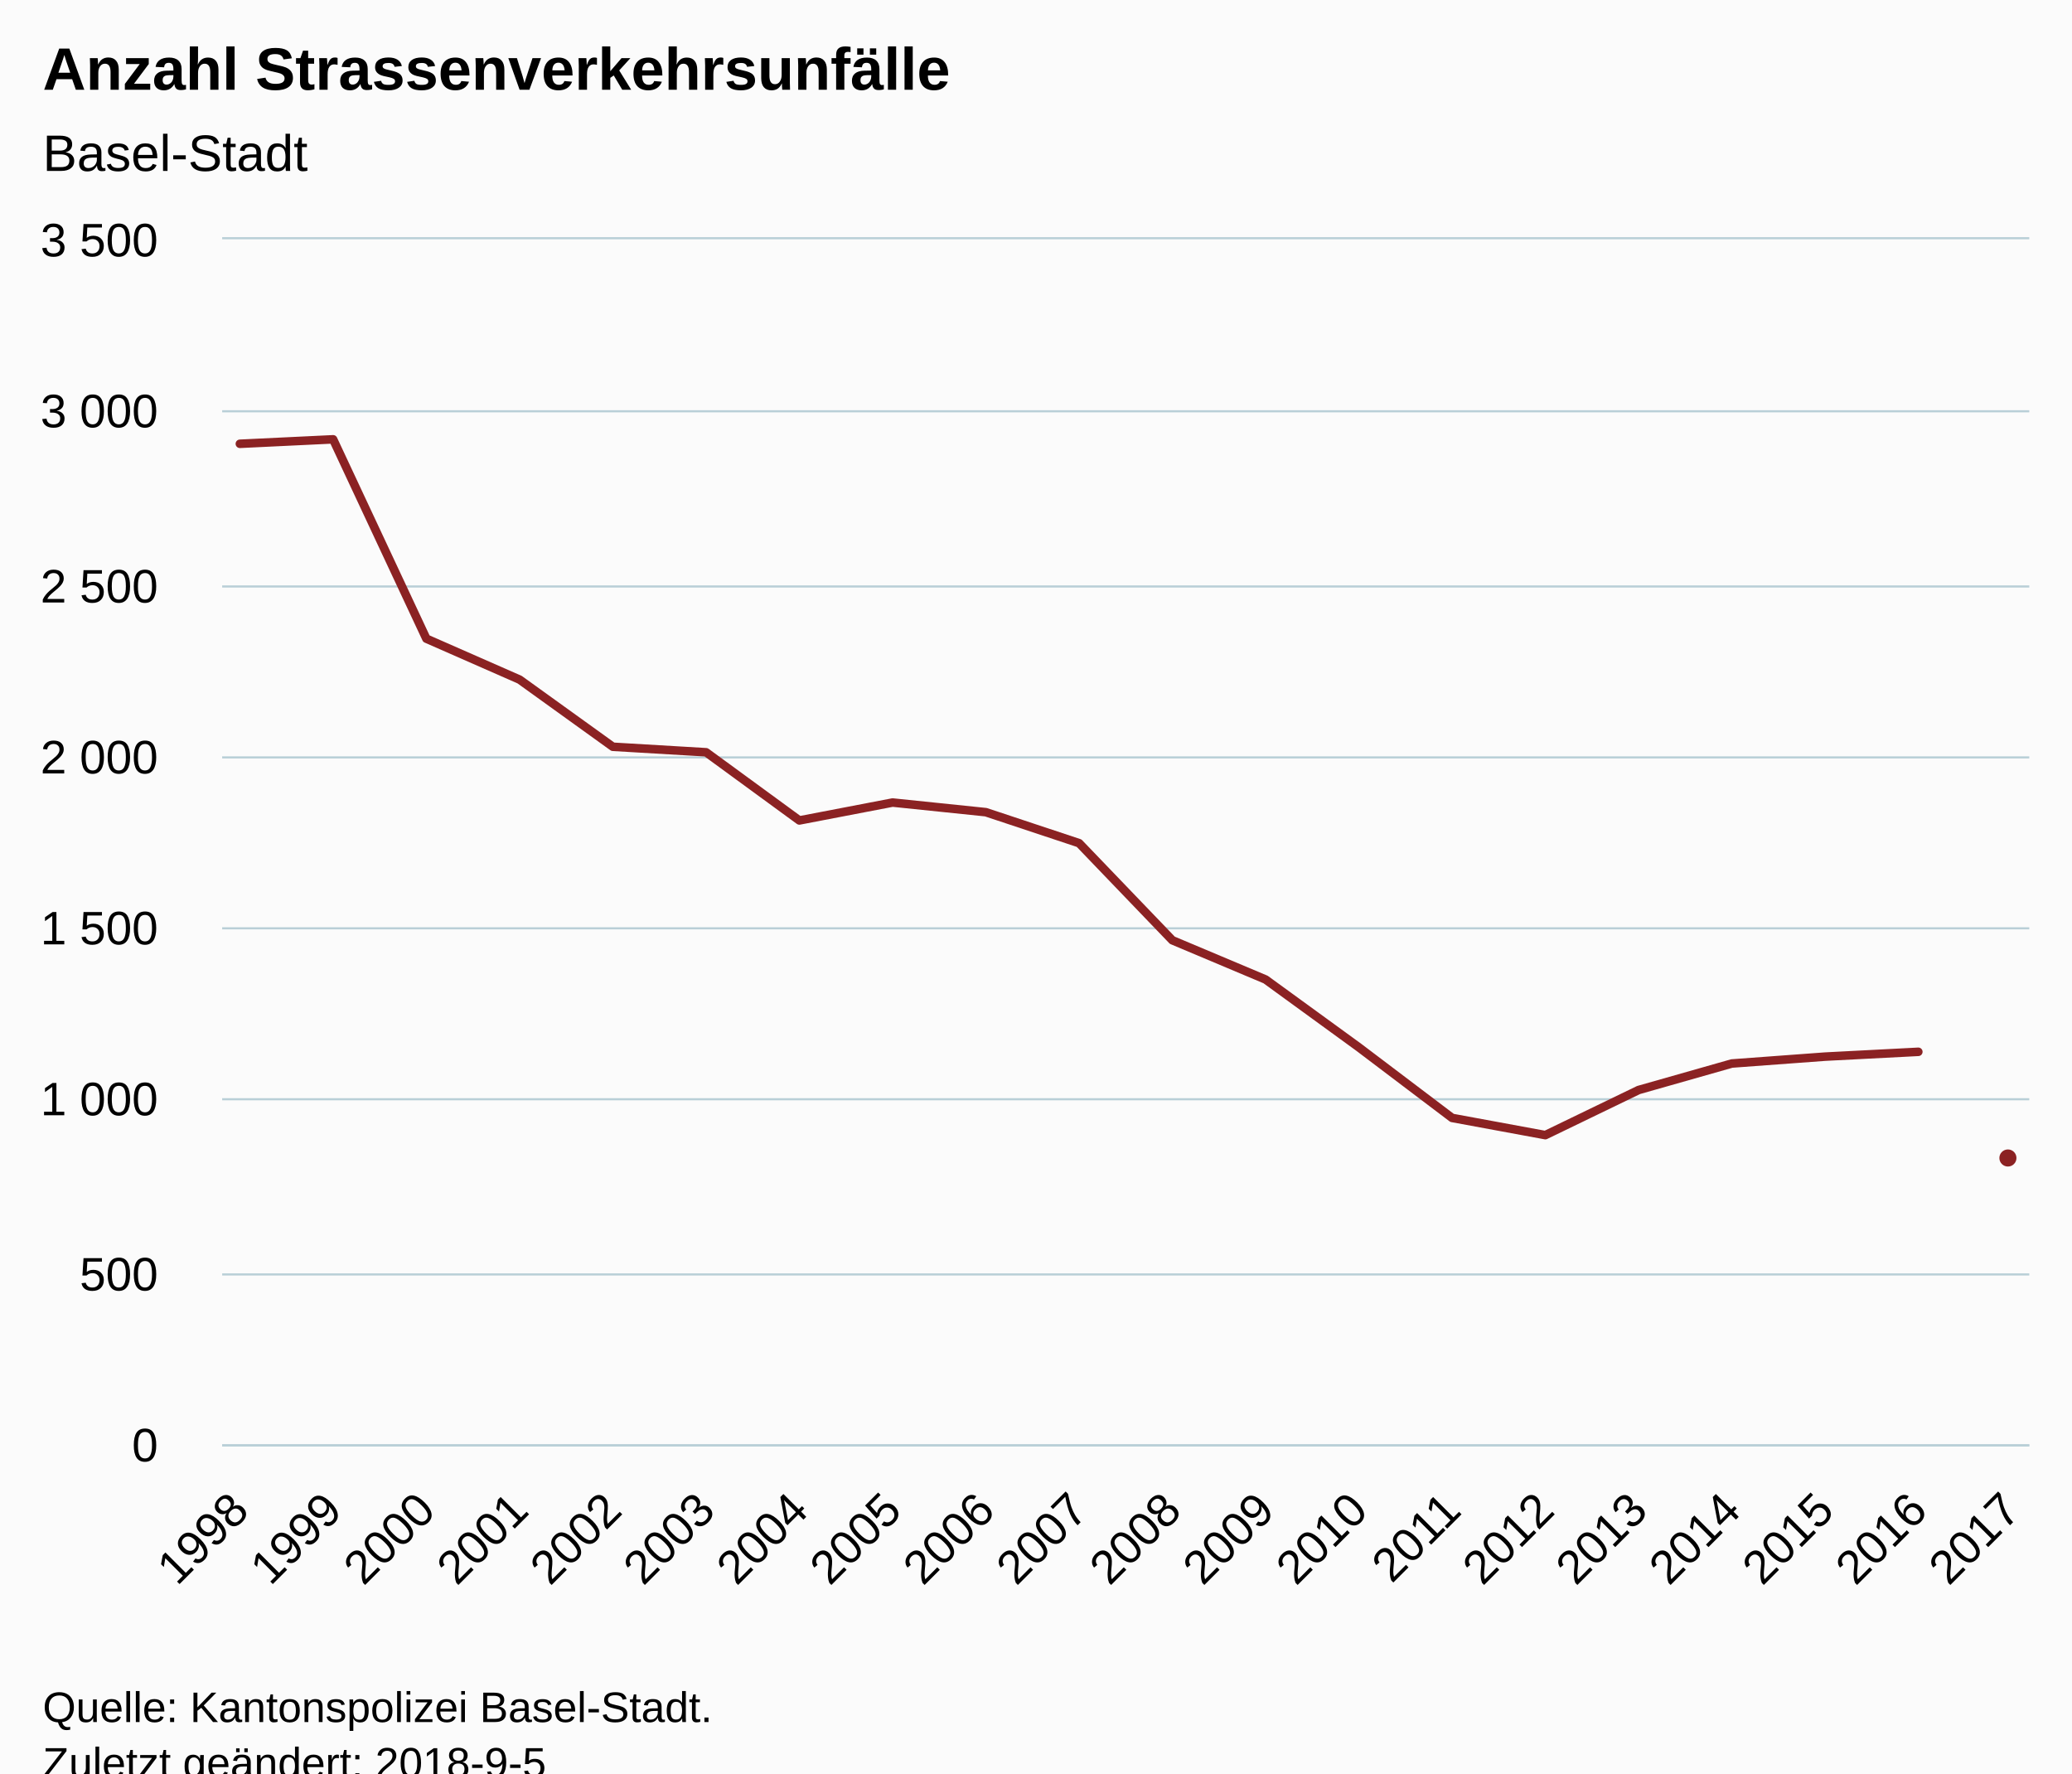
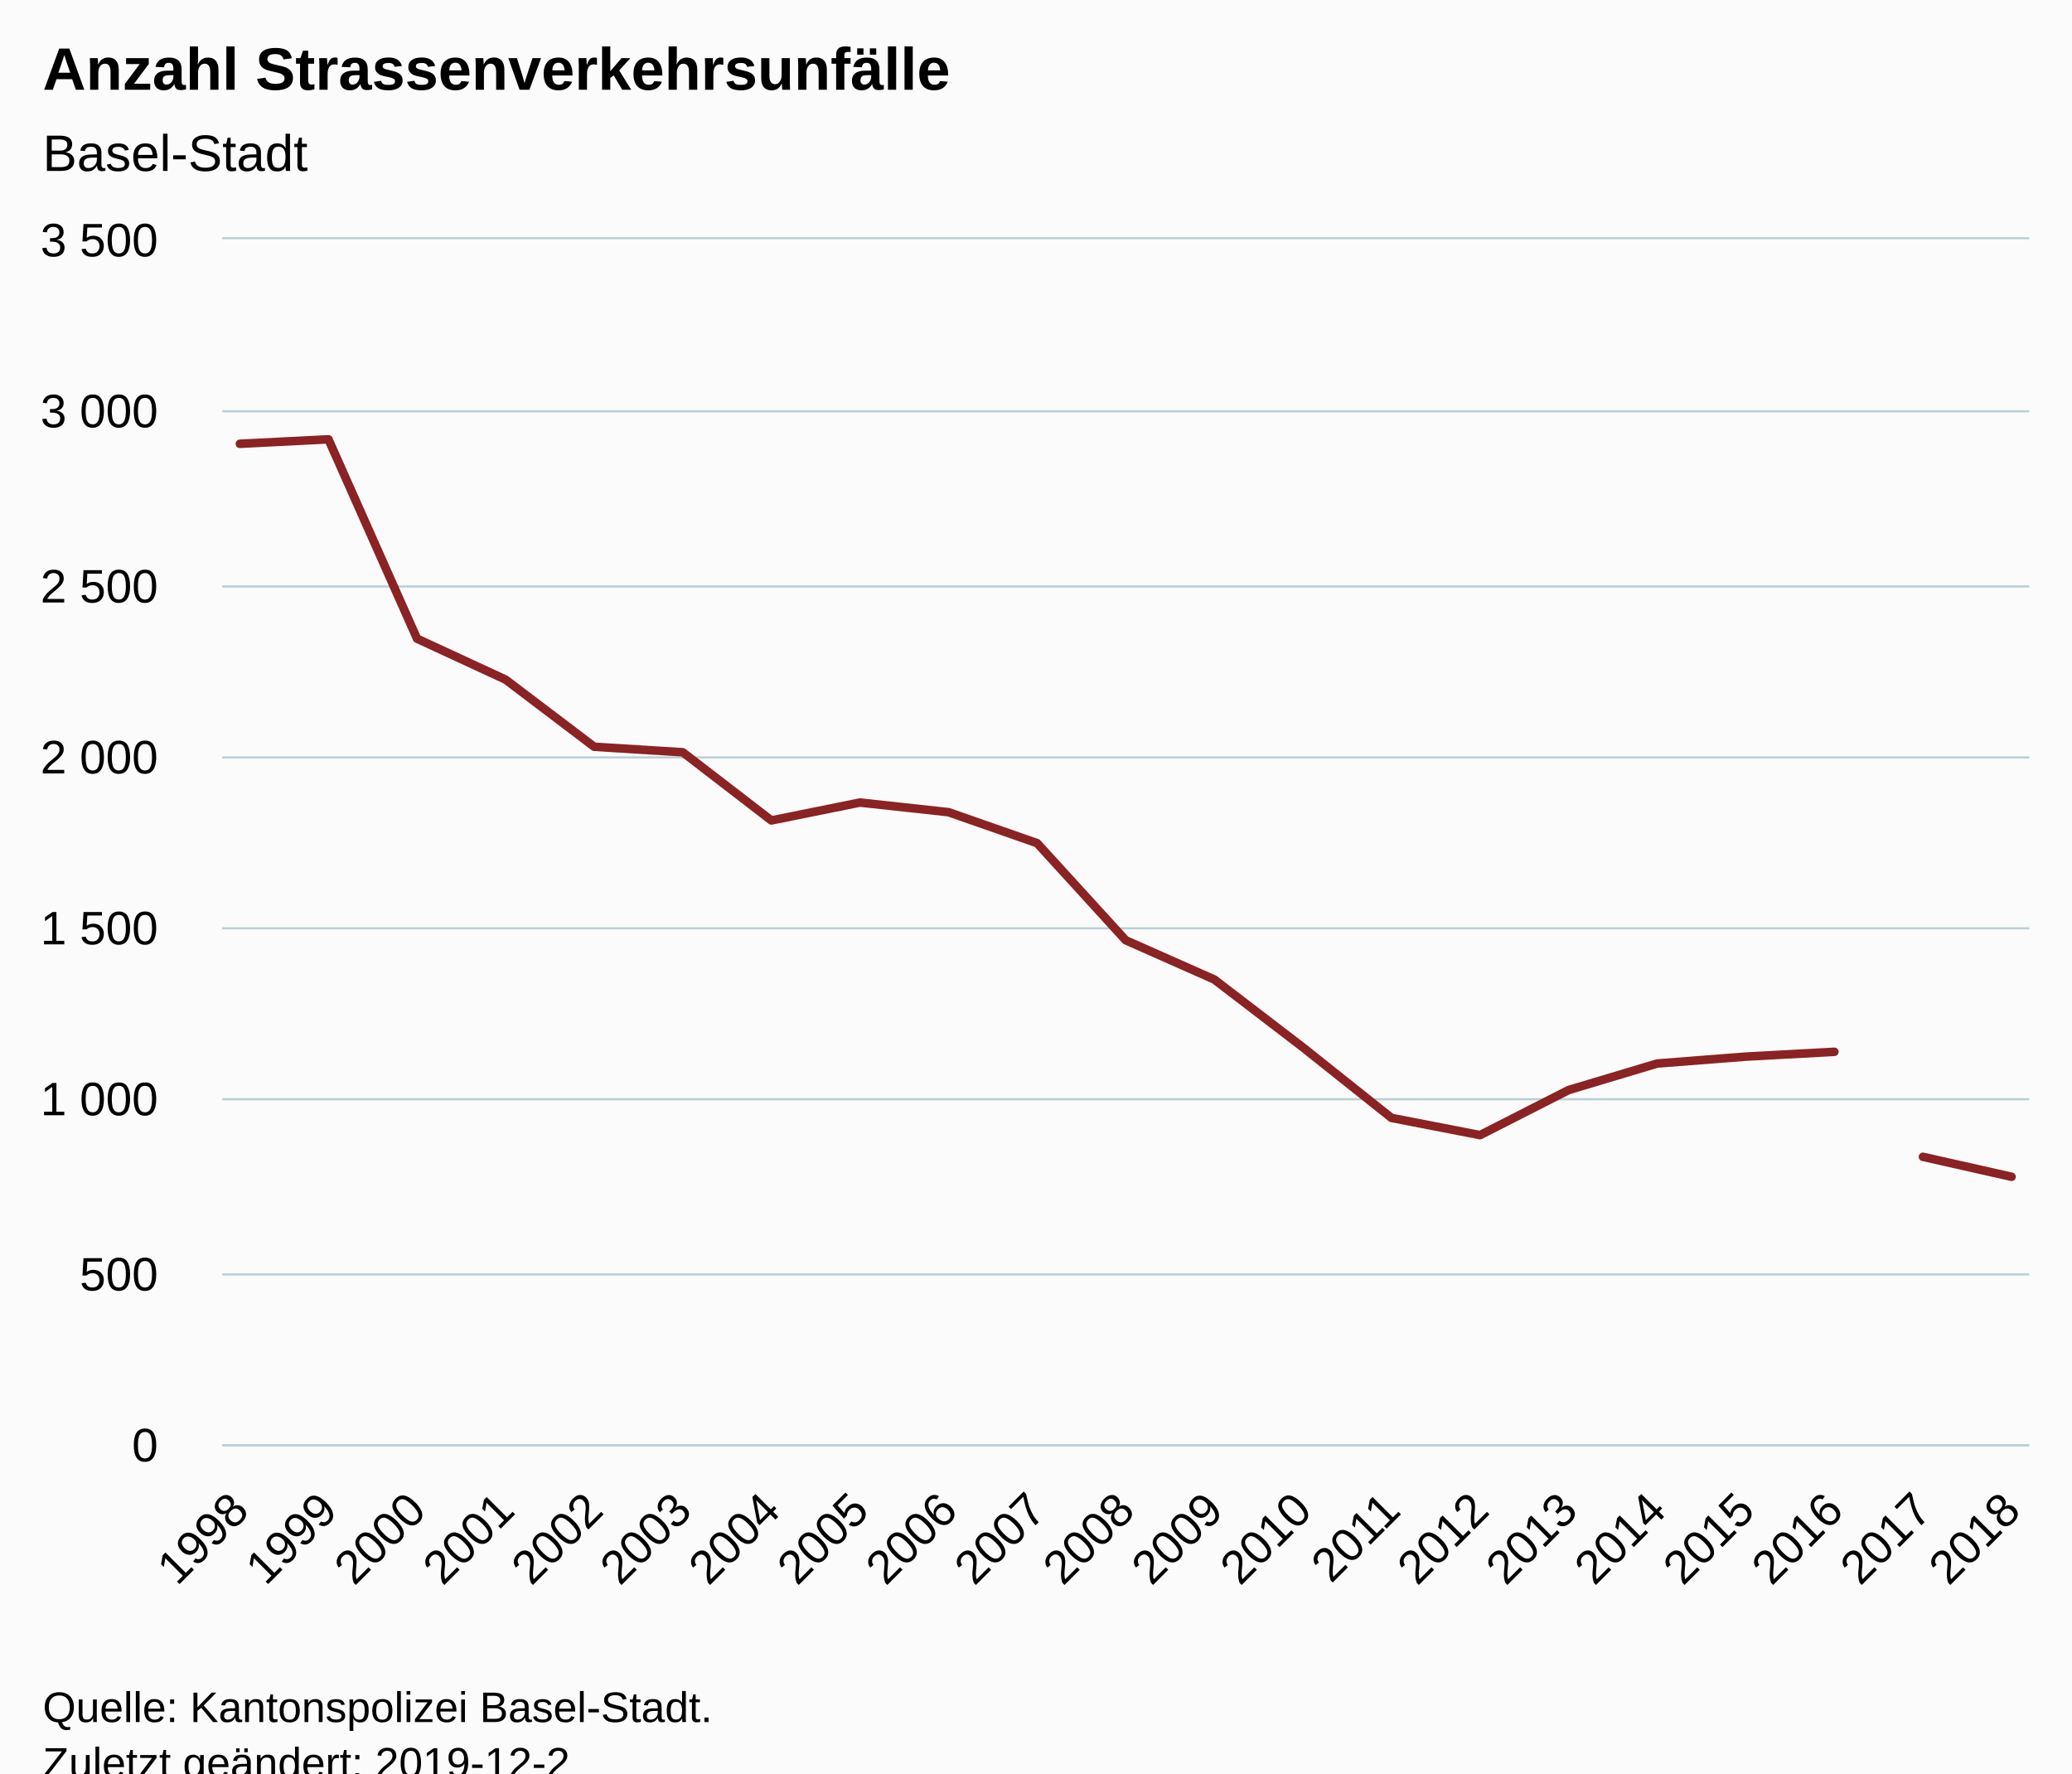
<svg xmlns="http://www.w3.org/2000/svg" version="1.1" class="highcharts-root" style="font-family:Arial;font-size:12px;" viewBox="0 0 485 415">
  <defs>
-     <clipPath id="highcharts-3apdjok-6">
+     <clipPath id="highcharts-p79aui6-6">
      <rect x="0" y="0" width="423" height="282" fill="none" />
    </clipPath>
-     <clipPath id="highcharts-3apdjok-7">
+     <clipPath id="highcharts-p79aui6-7">
      <rect x="0" y="0" width="423" height="282" fill="none" />
    </clipPath>
  </defs>
  <rect fill="#fbfbfb" class="highcharts-background" x="0" y="0" width="485" height="428" rx="0" ry="0" />
  <rect fill="none" class="highcharts-plot-background" x="52" y="56" width="423" height="282" />
  <g class="highcharts-pane-group" data-z-index="0" />
  <g class="highcharts-grid highcharts-xaxis-grid " data-z-index="1">
    <path fill="none" data-z-index="1" class="highcharts-grid-line" d="M 55.5 56 L 55.5 338" opacity="1" />
-     <path fill="none" data-z-index="1" class="highcharts-grid-line" d="M 77.5 56 L 77.5 338" opacity="1" />
-     <path fill="none" data-z-index="1" class="highcharts-grid-line" d="M 99.5 56 L 99.5 338" opacity="1" />
-     <path fill="none" data-z-index="1" class="highcharts-grid-line" d="M 121.5 56 L 121.5 338" opacity="1" />
-     <path fill="none" data-z-index="1" class="highcharts-grid-line" d="M 142.5 56 L 142.5 338" opacity="1" />
-     <path fill="none" data-z-index="1" class="highcharts-grid-line" d="M 164.5 56 L 164.5 338" opacity="1" />
-     <path fill="none" data-z-index="1" class="highcharts-grid-line" d="M 186.5 56 L 186.5 338" opacity="1" />
-     <path fill="none" data-z-index="1" class="highcharts-grid-line" d="M 208.5 56 L 208.5 338" opacity="1" />
-     <path fill="none" data-z-index="1" class="highcharts-grid-line" d="M 230.5 56 L 230.5 338" opacity="1" />
-     <path fill="none" data-z-index="1" class="highcharts-grid-line" d="M 252.5 56 L 252.5 338" opacity="1" />
-     <path fill="none" data-z-index="1" class="highcharts-grid-line" d="M 273.5 56 L 273.5 338" opacity="1" />
-     <path fill="none" data-z-index="1" class="highcharts-grid-line" d="M 295.5 56 L 295.5 338" opacity="1" />
-     <path fill="none" data-z-index="1" class="highcharts-grid-line" d="M 317.5 56 L 317.5 338" opacity="1" />
-     <path fill="none" data-z-index="1" class="highcharts-grid-line" d="M 339.5 56 L 339.5 338" opacity="1" />
-     <path fill="none" data-z-index="1" class="highcharts-grid-line" d="M 361.5 56 L 361.5 338" opacity="1" />
-     <path fill="none" data-z-index="1" class="highcharts-grid-line" d="M 383.5 56 L 383.5 338" opacity="1" />
-     <path fill="none" data-z-index="1" class="highcharts-grid-line" d="M 404.5 56 L 404.5 338" opacity="1" />
-     <path fill="none" data-z-index="1" class="highcharts-grid-line" d="M 426.5 56 L 426.5 338" opacity="1" />
-     <path fill="none" data-z-index="1" class="highcharts-grid-line" d="M 448.5 56 L 448.5 338" opacity="1" />
+     <path fill="none" data-z-index="1" class="highcharts-grid-line" d="M 76.5 56 L 76.5 338" opacity="1" />
+     <path fill="none" data-z-index="1" class="highcharts-grid-line" d="M 97.5 56 L 97.5 338" opacity="1" />
+     <path fill="none" data-z-index="1" class="highcharts-grid-line" d="M 117.5 56 L 117.5 338" opacity="1" />
+     <path fill="none" data-z-index="1" class="highcharts-grid-line" d="M 138.5 56 L 138.5 338" opacity="1" />
+     <path fill="none" data-z-index="1" class="highcharts-grid-line" d="M 159.5 56 L 159.5 338" opacity="1" />
+     <path fill="none" data-z-index="1" class="highcharts-grid-line" d="M 180.5 56 L 180.5 338" opacity="1" />
+     <path fill="none" data-z-index="1" class="highcharts-grid-line" d="M 200.5 56 L 200.5 338" opacity="1" />
+     <path fill="none" data-z-index="1" class="highcharts-grid-line" d="M 221.5 56 L 221.5 338" opacity="1" />
+     <path fill="none" data-z-index="1" class="highcharts-grid-line" d="M 242.5 56 L 242.5 338" opacity="1" />
+     <path fill="none" data-z-index="1" class="highcharts-grid-line" d="M 263.5 56 L 263.5 338" opacity="1" />
+     <path fill="none" data-z-index="1" class="highcharts-grid-line" d="M 283.5 56 L 283.5 338" opacity="1" />
+     <path fill="none" data-z-index="1" class="highcharts-grid-line" d="M 304.5 56 L 304.5 338" opacity="1" />
+     <path fill="none" data-z-index="1" class="highcharts-grid-line" d="M 325.5 56 L 325.5 338" opacity="1" />
+     <path fill="none" data-z-index="1" class="highcharts-grid-line" d="M 345.5 56 L 345.5 338" opacity="1" />
+     <path fill="none" data-z-index="1" class="highcharts-grid-line" d="M 366.5 56 L 366.5 338" opacity="1" />
+     <path fill="none" data-z-index="1" class="highcharts-grid-line" d="M 387.5 56 L 387.5 338" opacity="1" />
+     <path fill="none" data-z-index="1" class="highcharts-grid-line" d="M 408.5 56 L 408.5 338" opacity="1" />
+     <path fill="none" data-z-index="1" class="highcharts-grid-line" d="M 428.5 56 L 428.5 338" opacity="1" />
+     <path fill="none" data-z-index="1" class="highcharts-grid-line" d="M 449.5 56 L 449.5 338" opacity="1" />
    <path fill="none" data-z-index="1" class="highcharts-grid-line" d="M 470.5 56 L 470.5 338" opacity="1" />
  </g>
  <g class="highcharts-grid highcharts-yaxis-grid " data-z-index="1">
    <path fill="none" stroke="#B9CFD7" stroke-width="0.5" data-z-index="1" class="highcharts-grid-line" d="M 52 338.25 L 475 338.25" opacity="1" />
    <path fill="none" stroke="#B9CFD7" stroke-width="0.5" data-z-index="1" class="highcharts-grid-line" d="M 52 298.25 L 475 298.25" opacity="1" />
    <path fill="none" stroke="#B9CFD7" stroke-width="0.5" data-z-index="1" class="highcharts-grid-line" d="M 52 257.25 L 475 257.25" opacity="1" />
    <path fill="none" stroke="#B9CFD7" stroke-width="0.5" data-z-index="1" class="highcharts-grid-line" d="M 52 217.25 L 475 217.25" opacity="1" />
    <path fill="none" stroke="#B9CFD7" stroke-width="0.5" data-z-index="1" class="highcharts-grid-line" d="M 52 177.25 L 475 177.25" opacity="1" />
    <path fill="none" stroke="#B9CFD7" stroke-width="0.5" data-z-index="1" class="highcharts-grid-line" d="M 52 137.25 L 475 137.25" opacity="1" />
    <path fill="none" stroke="#B9CFD7" stroke-width="0.5" data-z-index="1" class="highcharts-grid-line" d="M 52 96.25 L 475 96.25" opacity="1" />
    <path fill="none" stroke="#B9CFD7" stroke-width="0.5" data-z-index="1" class="highcharts-grid-line" d="M 52 55.75 L 475 55.75" opacity="1" />
  </g>
  <rect fill="none" class="highcharts-plot-border" data-z-index="1" x="52" y="56" width="423" height="282" />
  <g class="highcharts-axis highcharts-xaxis " data-z-index="2">
    <path fill="none" class="highcharts-axis-line" stroke="#B9CFD7" stroke-width="0.5" data-z-index="7" d="M 52 338.25 L 475 338.25" />
  </g>
  <g class="highcharts-axis highcharts-yaxis " data-z-index="2">
    <path fill="none" class="highcharts-axis-line" data-z-index="7" d="M 52 56 L 52 338" />
  </g>
  <g class="highcharts-series-group" data-z-index="3">
-     <g data-z-index="0.1" class="highcharts-series highcharts-series-0 highcharts-line-series " transform="translate(52,56) scale(1 1)" clip-path="url(#highcharts-3apdjok-7)">
-       <path fill="none" d="M 4.147 47.859 L 25.974 46.812 L 47.8 93.463 L 69.627 103.051 L 91.454 118.762 L 113.28 120.051 L 135.107 136.005 L 156.933 131.815 L 178.76 134.071 L 200.587 141.322 L 222.413 164.043 L 244.24 173.229 L 266.067 189.101 L 287.893 205.618 L 309.72 209.647 L 331.546 199.092 L 353.373 192.888 L 375.2 191.277 L 397.026 190.149" class="highcharts-graph" data-z-index="1" stroke="#8b2223" stroke-width="2" stroke-linejoin="round" stroke-linecap="round" />
+     <g data-z-index="0.1" class="highcharts-series highcharts-series-0 highcharts-line-series " transform="translate(52,56) scale(1 1)" clip-path="url(#highcharts-p79aui6-7)">
+       <path fill="none" d="M 4.147 47.859 L 24.882 46.812 L 45.618 93.463 L 66.353 103.051 L 87.088 118.762 L 107.824 120.051 L 128.559 136.005 L 149.294 131.815 L 170.029 134.071 L 190.765 141.322 L 211.5 164.043 L 232.235 173.229 L 252.971 189.101 L 273.706 205.618 L 294.441 209.647 L 315.176 199.092 L 335.912 192.888 L 356.647 191.277 L 377.382 190.149" class="highcharts-graph" data-z-index="1" stroke="#8b2223" stroke-width="2" stroke-linejoin="round" stroke-linecap="round" />
    </g>
    <g data-z-index="0.1" class="highcharts-markers highcharts-series-0 highcharts-line-series " transform="translate(52,56) scale(1 1)" clip-path="none" />
-     <g data-z-index="0.1" class="highcharts-series highcharts-series-1 highcharts-line-series " transform="translate(52,56) scale(1 1)" clip-path="url(#highcharts-3apdjok-7)">
-       <path fill="none" d="M 418.853 214.723" class="highcharts-graph" data-z-index="1" stroke="#8b2223" stroke-width="2" stroke-linejoin="round" stroke-linecap="round" />
+     <g data-z-index="0.1" class="highcharts-series highcharts-series-1 highcharts-line-series " transform="translate(52,56) scale(1 1)" clip-path="url(#highcharts-p79aui6-7)">
+       <path fill="none" d="M 398.118 214.723 L 418.853 219.396" class="highcharts-graph" data-z-index="1" stroke="#8b2223" stroke-width="2" stroke-linejoin="round" stroke-linecap="round" />
    </g>
-     <g data-z-index="0.1" class="highcharts-markers highcharts-series-1 highcharts-line-series " transform="translate(52,56) scale(1 1)" clip-path="none">
-       <path fill="#8b2223" d="M 420 215 A 2 2 0 1 1 420 214.998 Z" class="highcharts-point" />
-     </g>
+     <g data-z-index="0.1" class="highcharts-markers highcharts-series-1 highcharts-line-series " transform="translate(52,56) scale(1 1)" clip-path="none" />
  </g>
  <text x="10" text-anchor="start" class="highcharts-title" data-z-index="4" style="color:#000000;font-size:14px;font-weight:bold;fill:#000000;" y="21">
    <tspan>Anzahl Strassenverkehrsunfälle</tspan>
  </text>
  <text x="10" text-anchor="start" class="highcharts-subtitle" data-z-index="4" style="color:#000000;font-size:12px;font-weight:normal;font-family:Arial;fill:#000000;" y="40">
    <tspan>Basel-Stadt</tspan>
  </text>
  <g class="highcharts-axis-labels highcharts-xaxis-labels " data-z-index="7">
    <text x="58.74" style="color:#000000;cursor:default;font-size:11px;fill:#000000;" text-anchor="end" transform="translate(0,0) rotate(-45 58.73978 354)" y="354" opacity="1">1998</text>
-     <text x="80.566" style="color:#000000;cursor:default;font-size:11px;fill:#000000;" text-anchor="end" transform="translate(0,0) rotate(-45 80.56641 354)" y="354" opacity="1">1999</text>
-     <text x="102.393" style="color:#000000;cursor:default;font-size:11px;fill:#000000;" text-anchor="end" transform="translate(0,0) rotate(-45 102.393 354)" y="354" opacity="1">2000</text>
-     <text x="124.22" style="color:#000000;cursor:default;font-size:11px;fill:#000000;" text-anchor="end" transform="translate(0,0) rotate(-45 124.2197 354)" y="354" opacity="1">2001</text>
-     <text x="146.046" style="color:#000000;cursor:default;font-size:11px;fill:#000000;" text-anchor="end" transform="translate(0,0) rotate(-45 146.0463 354)" y="354" opacity="1">2002</text>
-     <text x="167.873" style="color:#000000;cursor:default;font-size:11px;fill:#000000;" text-anchor="end" transform="translate(0,0) rotate(-45 167.8729 354)" y="354" opacity="1">2003</text>
-     <text x="189.7" style="color:#000000;cursor:default;font-size:11px;fill:#000000;" text-anchor="end" transform="translate(0,0) rotate(-45 189.6995 354)" y="354" opacity="1">2004</text>
-     <text x="211.526" style="color:#000000;cursor:default;font-size:11px;fill:#000000;" text-anchor="end" transform="translate(0,0) rotate(-45 211.5262 354)" y="354" opacity="1">2005</text>
-     <text x="233.353" style="color:#000000;cursor:default;font-size:11px;fill:#000000;" text-anchor="end" transform="translate(0,0) rotate(-45 233.3528 354)" y="354" opacity="1">2006</text>
-     <text x="255.179" style="color:#000000;cursor:default;font-size:11px;fill:#000000;" text-anchor="end" transform="translate(0,0) rotate(-45 255.1794 354)" y="354" opacity="1">2007</text>
-     <text x="277.006" style="color:#000000;cursor:default;font-size:11px;fill:#000000;" text-anchor="end" transform="translate(0,0) rotate(-45 277.006 354)" y="354" opacity="1">2008</text>
-     <text x="298.833" style="color:#000000;cursor:default;font-size:11px;fill:#000000;" text-anchor="end" transform="translate(0,0) rotate(-45 298.8327 354)" y="354" opacity="1">2009</text>
-     <text x="320.659" style="color:#000000;cursor:default;font-size:11px;fill:#000000;" text-anchor="end" transform="translate(0,0) rotate(-45 320.6593 354)" y="354" opacity="1">2010</text>
-     <text x="342.486" style="color:#000000;cursor:default;font-size:11px;fill:#000000;" text-anchor="end" transform="translate(0,0) rotate(-45 342.4859 354)" y="354" opacity="1">2011</text>
-     <text x="364.313" style="color:#000000;cursor:default;font-size:11px;fill:#000000;" text-anchor="end" transform="translate(0,0) rotate(-45 364.3125 354)" y="354" opacity="1">2012</text>
-     <text x="386.139" style="color:#000000;cursor:default;font-size:11px;fill:#000000;" text-anchor="end" transform="translate(0,0) rotate(-45 386.1392 354)" y="354" opacity="1">2013</text>
-     <text x="407.966" style="color:#000000;cursor:default;font-size:11px;fill:#000000;" text-anchor="end" transform="translate(0,0) rotate(-45 407.9658 354)" y="354" opacity="1">2014</text>
-     <text x="429.792" style="color:#000000;cursor:default;font-size:11px;fill:#000000;" text-anchor="end" transform="translate(0,0) rotate(-45 429.7924 354)" y="354" opacity="1">2015</text>
-     <text x="451.619" style="color:#000000;cursor:default;font-size:11px;fill:#000000;" text-anchor="end" transform="translate(0,0) rotate(-45 451.619 354)" y="354" opacity="1">2016</text>
-     <text x="473.446" style="color:#000000;cursor:default;font-size:11px;fill:#000000;" text-anchor="end" transform="translate(0,0) rotate(-45 473.4457 354)" y="354" opacity="1">2017</text>
+     <text x="79.475" style="color:#000000;cursor:default;font-size:11px;fill:#000000;" text-anchor="end" transform="translate(0,0) rotate(-45 79.47508 354)" y="354" opacity="1">1999</text>
+     <text x="100.21" style="color:#000000;cursor:default;font-size:11px;fill:#000000;" text-anchor="end" transform="translate(0,0) rotate(-45 100.2104 354)" y="354" opacity="1">2000</text>
+     <text x="120.946" style="color:#000000;cursor:default;font-size:11px;fill:#000000;" text-anchor="end" transform="translate(0,0) rotate(-45 120.9457 354)" y="354" opacity="1">2001</text>
+     <text x="141.681" style="color:#000000;cursor:default;font-size:11px;fill:#000000;" text-anchor="end" transform="translate(0,0) rotate(-45 141.681 354)" y="354" opacity="1">2002</text>
+     <text x="162.416" style="color:#000000;cursor:default;font-size:11px;fill:#000000;" text-anchor="end" transform="translate(0,0) rotate(-45 162.4163 354)" y="354" opacity="1">2003</text>
+     <text x="183.152" style="color:#000000;cursor:default;font-size:11px;fill:#000000;" text-anchor="end" transform="translate(0,0) rotate(-45 183.1515 354)" y="354" opacity="1">2004</text>
+     <text x="203.887" style="color:#000000;cursor:default;font-size:11px;fill:#000000;" text-anchor="end" transform="translate(0,0) rotate(-45 203.8868 354)" y="354" opacity="1">2005</text>
+     <text x="224.622" style="color:#000000;cursor:default;font-size:11px;fill:#000000;" text-anchor="end" transform="translate(0,0) rotate(-45 224.6221 354)" y="354" opacity="1">2006</text>
+     <text x="245.357" style="color:#000000;cursor:default;font-size:11px;fill:#000000;" text-anchor="end" transform="translate(0,0) rotate(-45 245.3574 354)" y="354" opacity="1">2007</text>
+     <text x="266.093" style="color:#000000;cursor:default;font-size:11px;fill:#000000;" text-anchor="end" transform="translate(0,0) rotate(-45 266.0927 354)" y="354" opacity="1">2008</text>
+     <text x="286.828" style="color:#000000;cursor:default;font-size:11px;fill:#000000;" text-anchor="end" transform="translate(0,0) rotate(-45 286.828 354)" y="354" opacity="1">2009</text>
+     <text x="307.563" style="color:#000000;cursor:default;font-size:11px;fill:#000000;" text-anchor="end" transform="translate(0,0) rotate(-45 307.5633 354)" y="354" opacity="1">2010</text>
+     <text x="328.299" style="color:#000000;cursor:default;font-size:11px;fill:#000000;" text-anchor="end" transform="translate(0,0) rotate(-45 328.2986 354)" y="354" opacity="1">2011</text>
+     <text x="349.034" style="color:#000000;cursor:default;font-size:11px;fill:#000000;" text-anchor="end" transform="translate(0,0) rotate(-45 349.0339 354)" y="354" opacity="1">2012</text>
+     <text x="369.769" style="color:#000000;cursor:default;font-size:11px;fill:#000000;" text-anchor="end" transform="translate(0,0) rotate(-45 369.7692 354)" y="354" opacity="1">2013</text>
+     <text x="390.504" style="color:#000000;cursor:default;font-size:11px;fill:#000000;" text-anchor="end" transform="translate(0,0) rotate(-45 390.5045 354)" y="354" opacity="1">2014</text>
+     <text x="411.24" style="color:#000000;cursor:default;font-size:11px;fill:#000000;" text-anchor="end" transform="translate(0,0) rotate(-45 411.2398 354)" y="354" opacity="1">2015</text>
+     <text x="431.975" style="color:#000000;cursor:default;font-size:11px;fill:#000000;" text-anchor="end" transform="translate(0,0) rotate(-45 431.9751 354)" y="354" opacity="1">2016</text>
+     <text x="452.71" style="color:#000000;cursor:default;font-size:11px;fill:#000000;" text-anchor="end" transform="translate(0,0) rotate(-45 452.7104 354)" y="354" opacity="1">2017</text>
+     <text x="473.446" style="color:#000000;cursor:default;font-size:11px;fill:#000000;" text-anchor="end" transform="translate(0,0) rotate(-45 473.4457 354)" y="354" opacity="1">2018</text>
  </g>
  <g class="highcharts-axis-labels highcharts-yaxis-labels " data-z-index="7">
    <text x="37" style="color:#000000;cursor:default;font-size:11px;fill:#000000;" text-anchor="end" transform="translate(0,0)" y="342" opacity="1">0</text>
    <text x="37" style="color:#000000;cursor:default;font-size:11px;fill:#000000;" text-anchor="end" transform="translate(0,0)" y="302" opacity="1">500</text>
    <text x="37" style="color:#000000;cursor:default;font-size:11px;fill:#000000;" text-anchor="end" transform="translate(0,0)" y="261" opacity="1">
      <tspan>1 000</tspan>
    </text>
    <text x="37" style="color:#000000;cursor:default;font-size:11px;fill:#000000;" text-anchor="end" transform="translate(0,0)" y="221" opacity="1">
      <tspan>1 500</tspan>
    </text>
    <text x="37" style="color:#000000;cursor:default;font-size:11px;fill:#000000;" text-anchor="end" transform="translate(0,0)" y="181" opacity="1">
      <tspan>2 000</tspan>
    </text>
    <text x="37" style="color:#000000;cursor:default;font-size:11px;fill:#000000;" text-anchor="end" transform="translate(0,0)" y="141" opacity="1">
      <tspan>2 500</tspan>
    </text>
    <text x="37" style="color:#000000;cursor:default;font-size:11px;fill:#000000;" text-anchor="end" transform="translate(0,0)" y="100" opacity="1">
      <tspan>3 000</tspan>
    </text>
    <text x="37" style="color:#000000;cursor:default;font-size:11px;fill:#000000;" text-anchor="end" transform="translate(0,0)" y="60" opacity="1">
      <tspan>3 500</tspan>
    </text>
  </g>
  <text x="10" class="highcharts-credits" text-anchor="start" data-z-index="8" style="cursor:default;color:#000000;font-size:10px;fill:#000000;" y="403">
    <tspan>Quelle: Kantonspolizei Basel-Stadt.</tspan>
-     <tspan x="10" dy="13">Zuletzt geändert: 2018-9-5</tspan>
+     <tspan x="10" dy="13">Zuletzt geändert: 2019-12-2</tspan>
  </text>
</svg>
